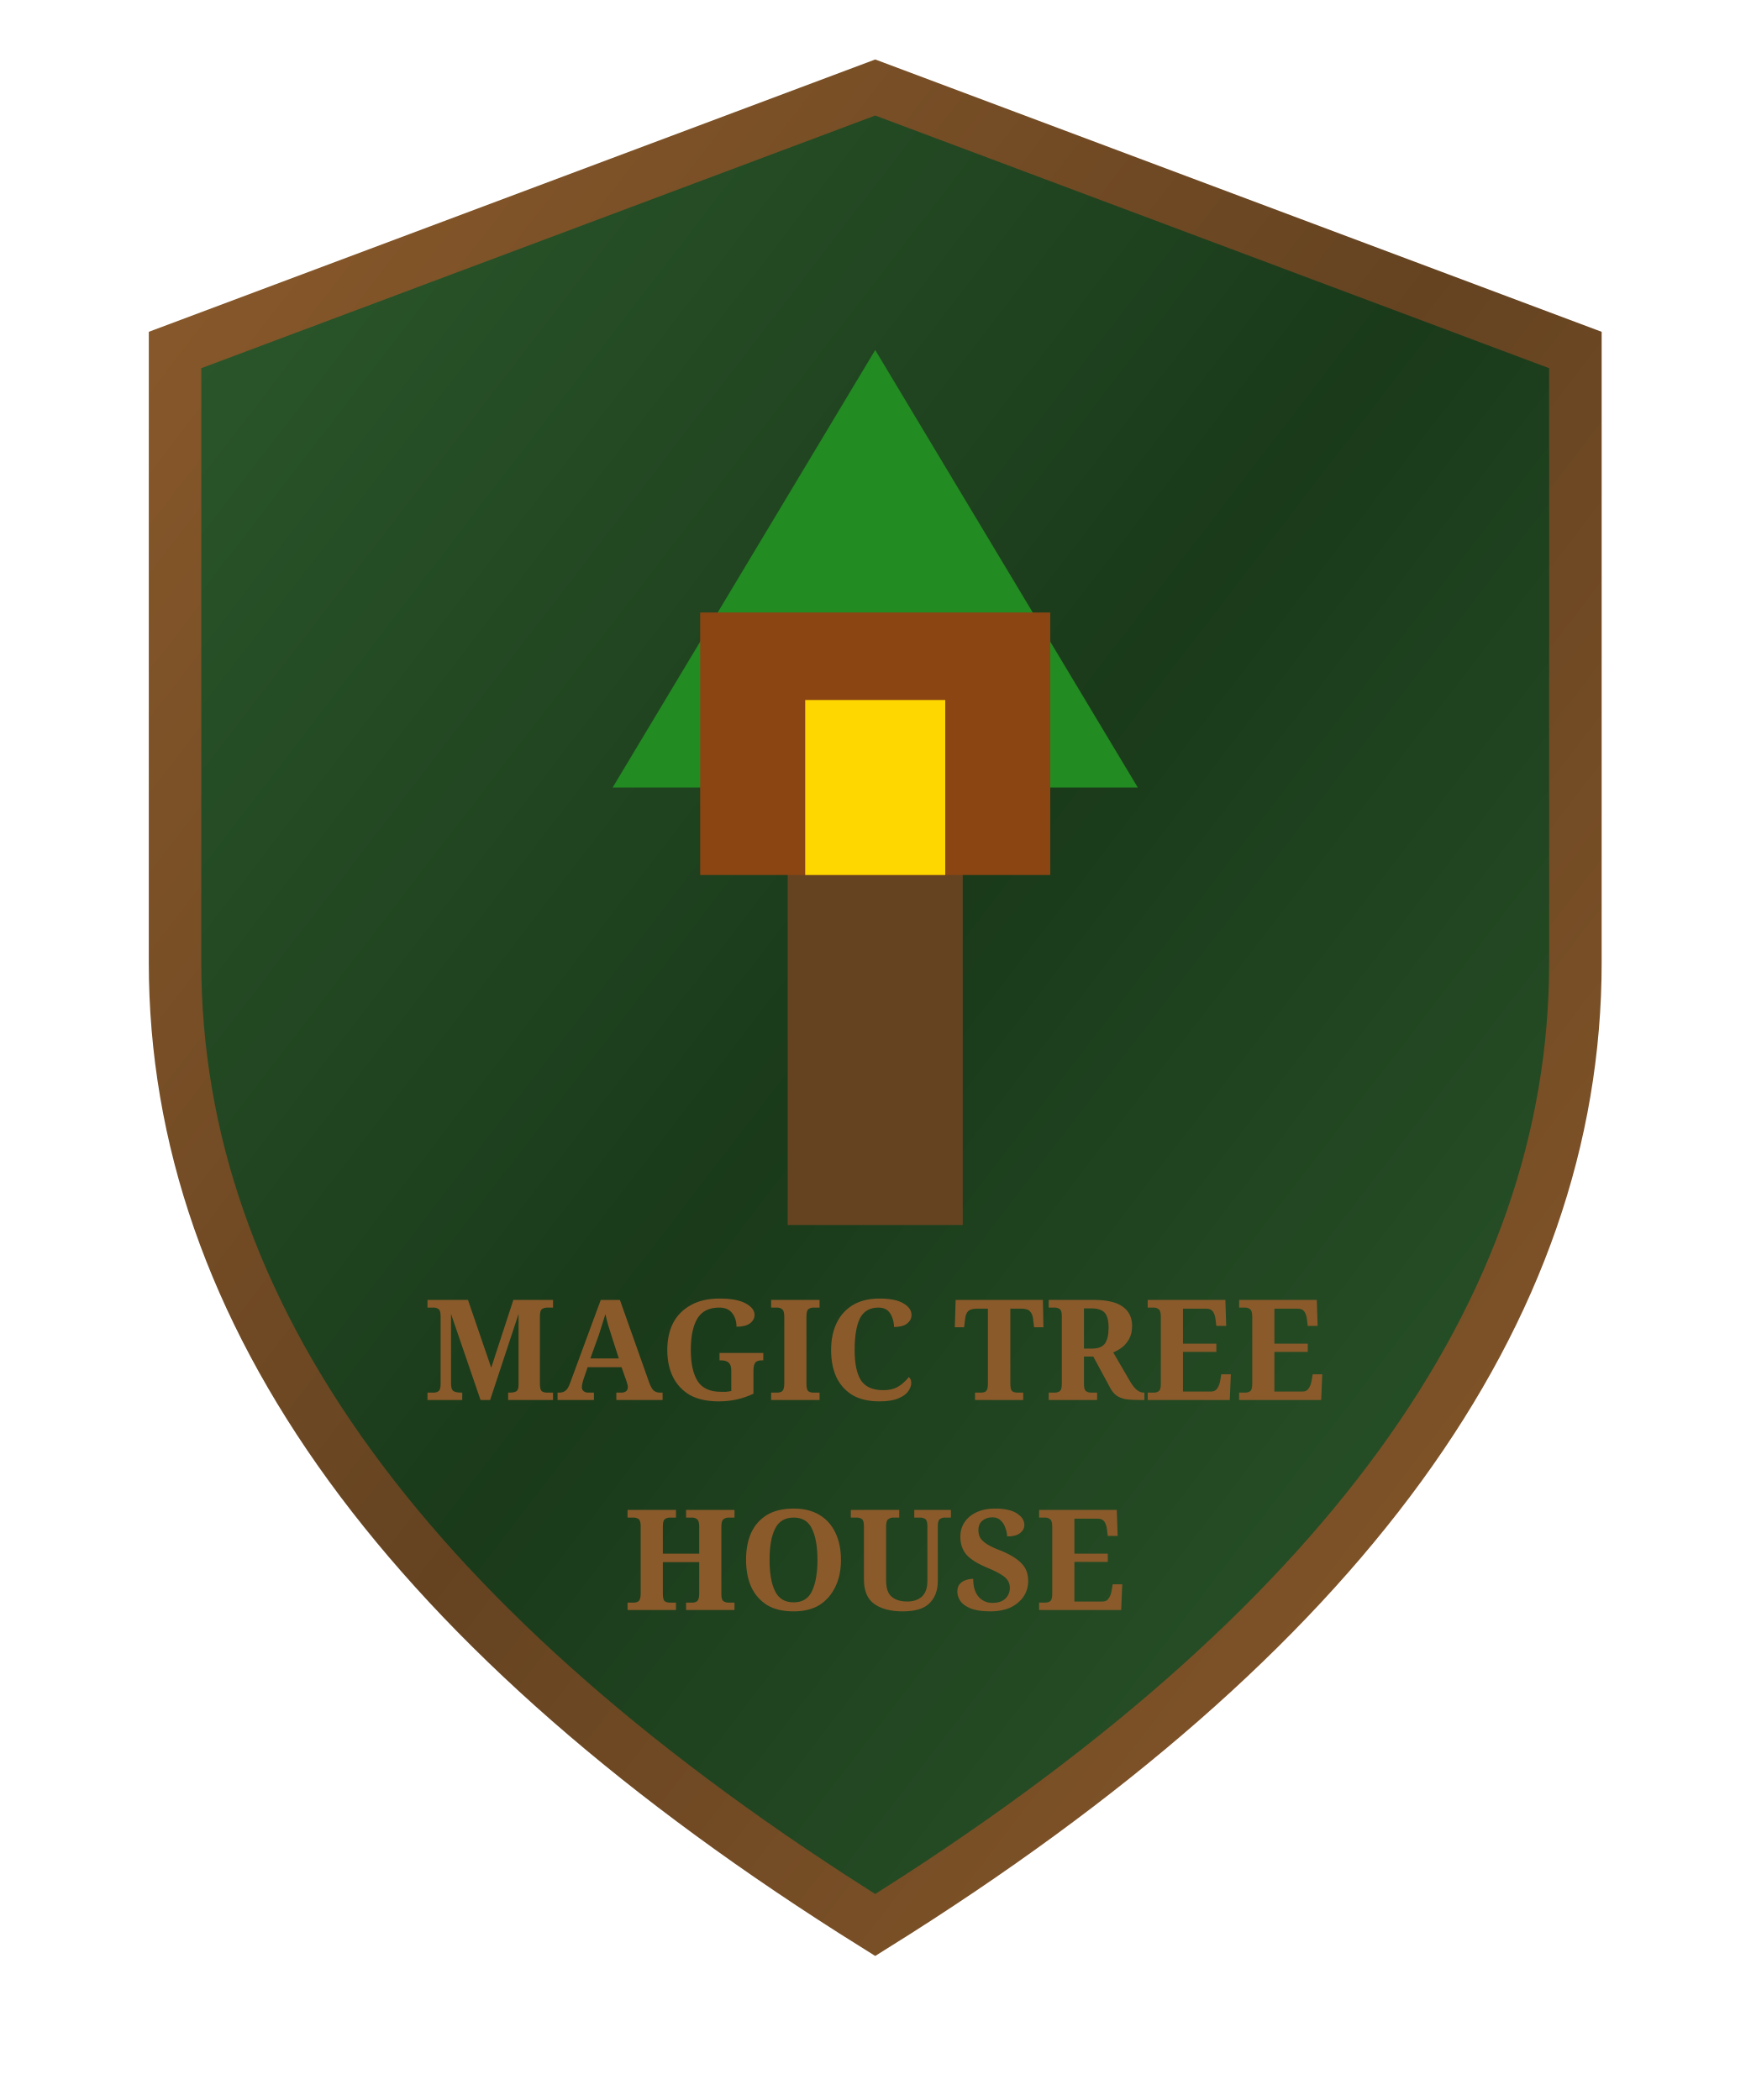
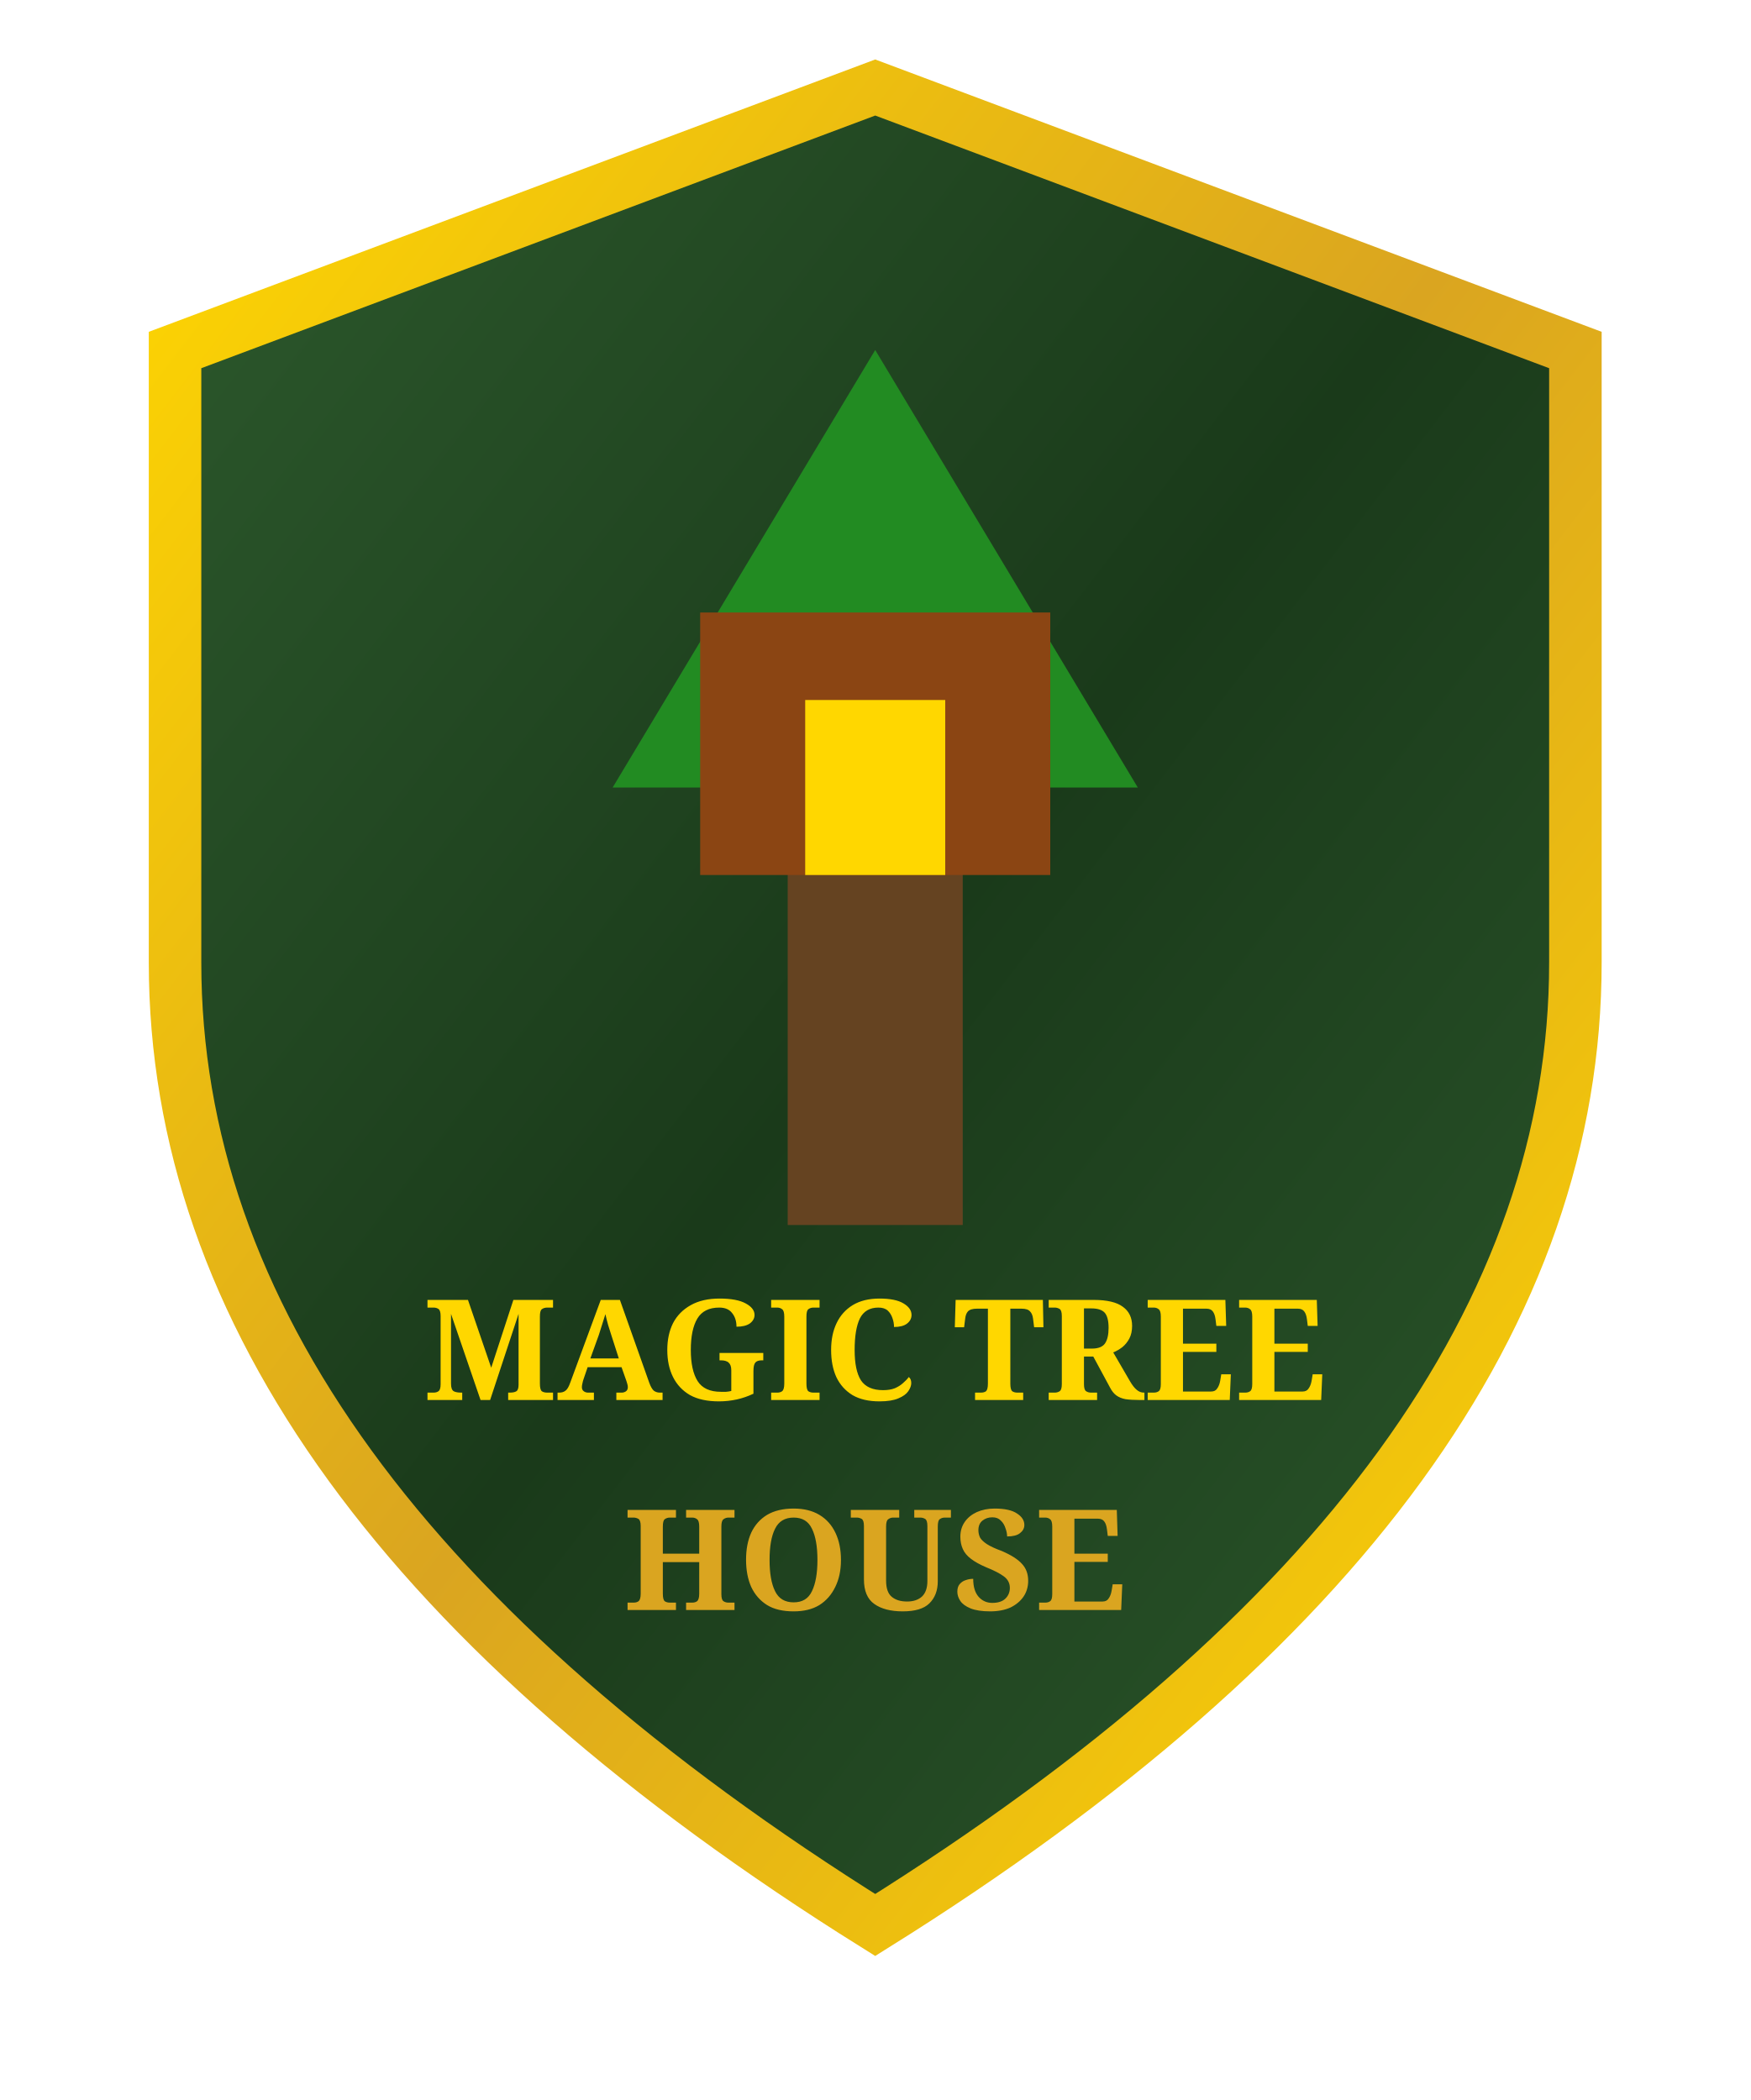
<svg xmlns="http://www.w3.org/2000/svg" viewBox="0 0 100 120">
  <defs>
    <linearGradient id="treehouseShield" x1="0%" y1="0%" x2="100%" y2="100%">
      <stop offset="0%" style="stop-color:#2d5a2d" />
      <stop offset="50%" style="stop-color:#1a3a1a" />
      <stop offset="100%" style="stop-color:#2d5a2d" />
    </linearGradient>
    <linearGradient id="brownBorder" x1="0%" y1="0%" x2="100%" y2="100%">
-       <stop offset="0%" style="stop-color:#8b5a2b" />
-       <stop offset="50%" style="stop-color:#654321" />
-       <stop offset="100%" style="stop-color:#8b5a2b" />
+       <stop offset="0%" style="stop-color:#FFD700" />
+       <stop offset="50%" style="stop-color:#DAA520" />
+       <stop offset="100%" style="stop-color:#FFD700" />
    </linearGradient>
  </defs>
  <path d="M50 5 L90 20 L90 55 Q90 85 50 110 Q10 85 10 55 L10 20 Z" fill="url(#treehouseShield)" stroke="url(#brownBorder)" stroke-width="3" />
  <rect x="45" y="45" width="10" height="25" fill="#654321" />
  <polygon points="50,20 35,45 65,45" fill="#228b22" />
  <rect x="40" y="35" width="20" height="15" fill="#8b4513" />
  <rect x="46" y="40" width="8" height="10" fill="#ffd700" />
-   <text x="50" y="80" text-anchor="middle" font-family="Georgia, serif" font-size="8" fill="#8b5a2b" font-weight="bold">MAGIC TREE</text>
-   <text x="50" y="92" text-anchor="middle" font-family="Georgia, serif" font-size="8" fill="#8b5a2b" font-weight="bold">HOUSE</text>
+   <text x="50" y="80" text-anchor="middle" font-family="Georgia, serif" font-size="8" fill="#FFD700" font-weight="bold">MAGIC TREE</text>
+   <text x="50" y="92" text-anchor="middle" font-family="Georgia, serif" font-size="8" fill="#DAA520" font-weight="bold">HOUSE</text>
</svg>
